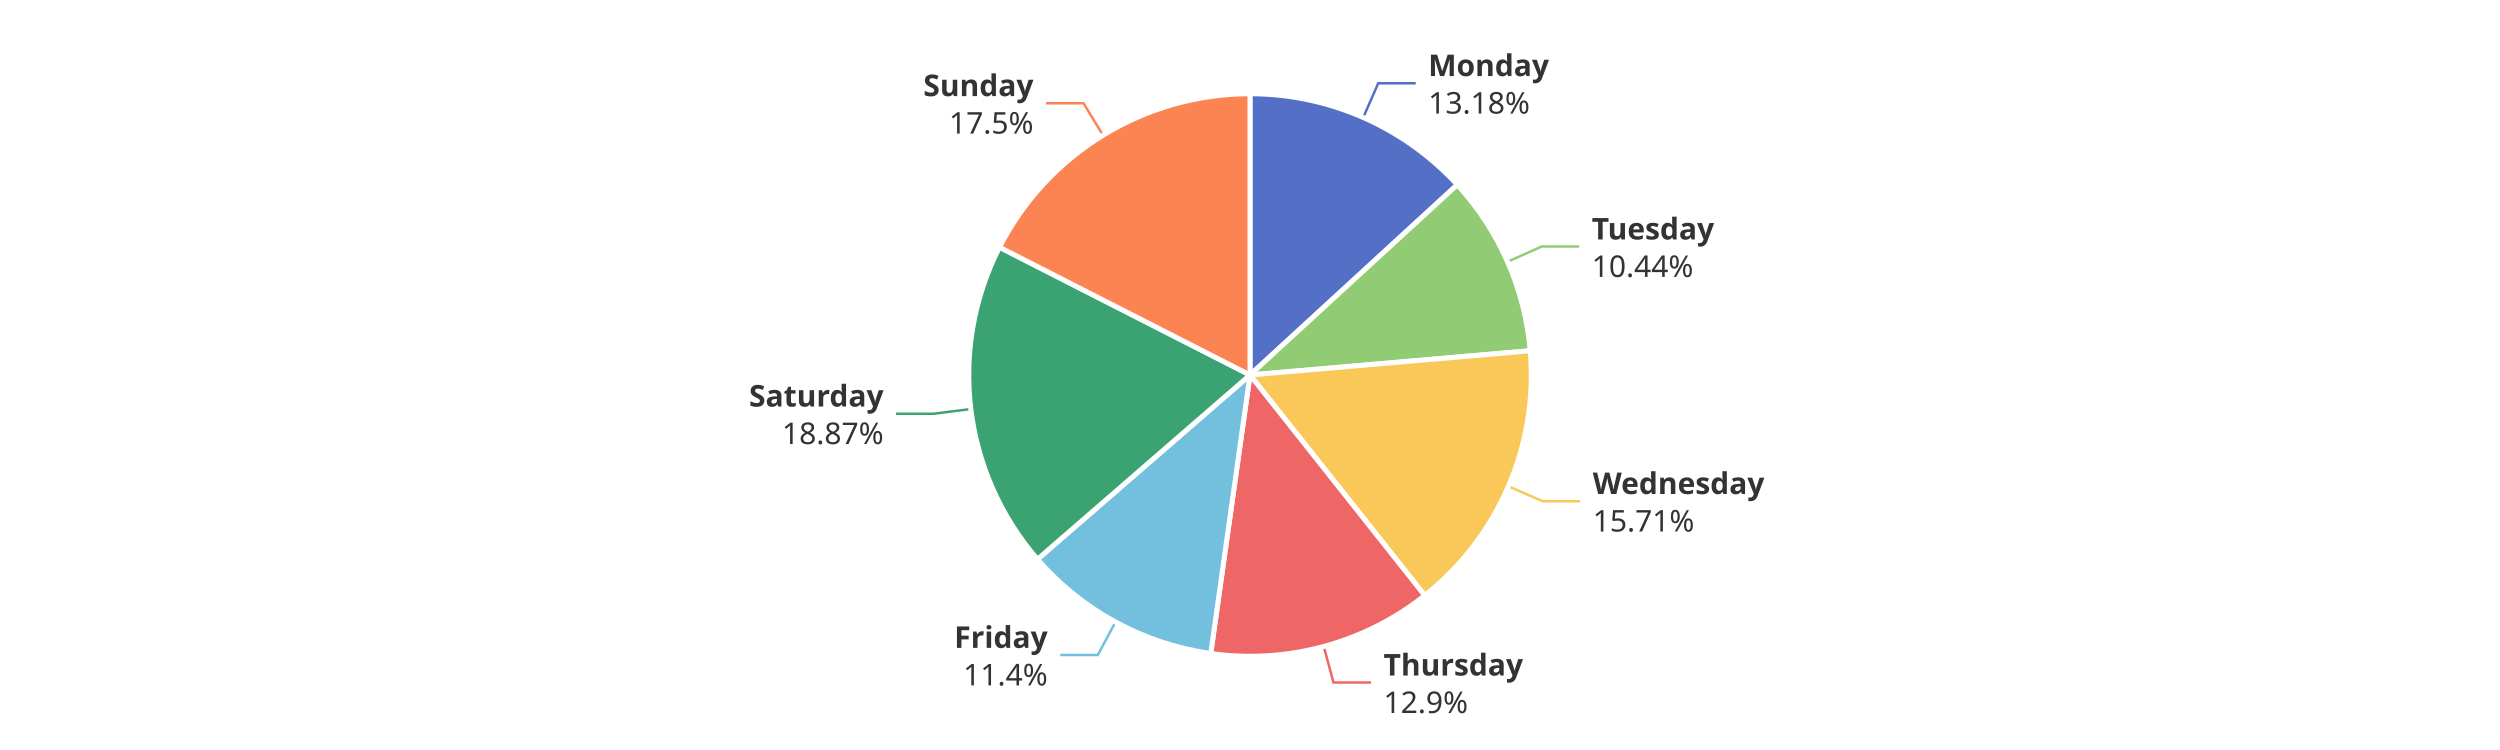
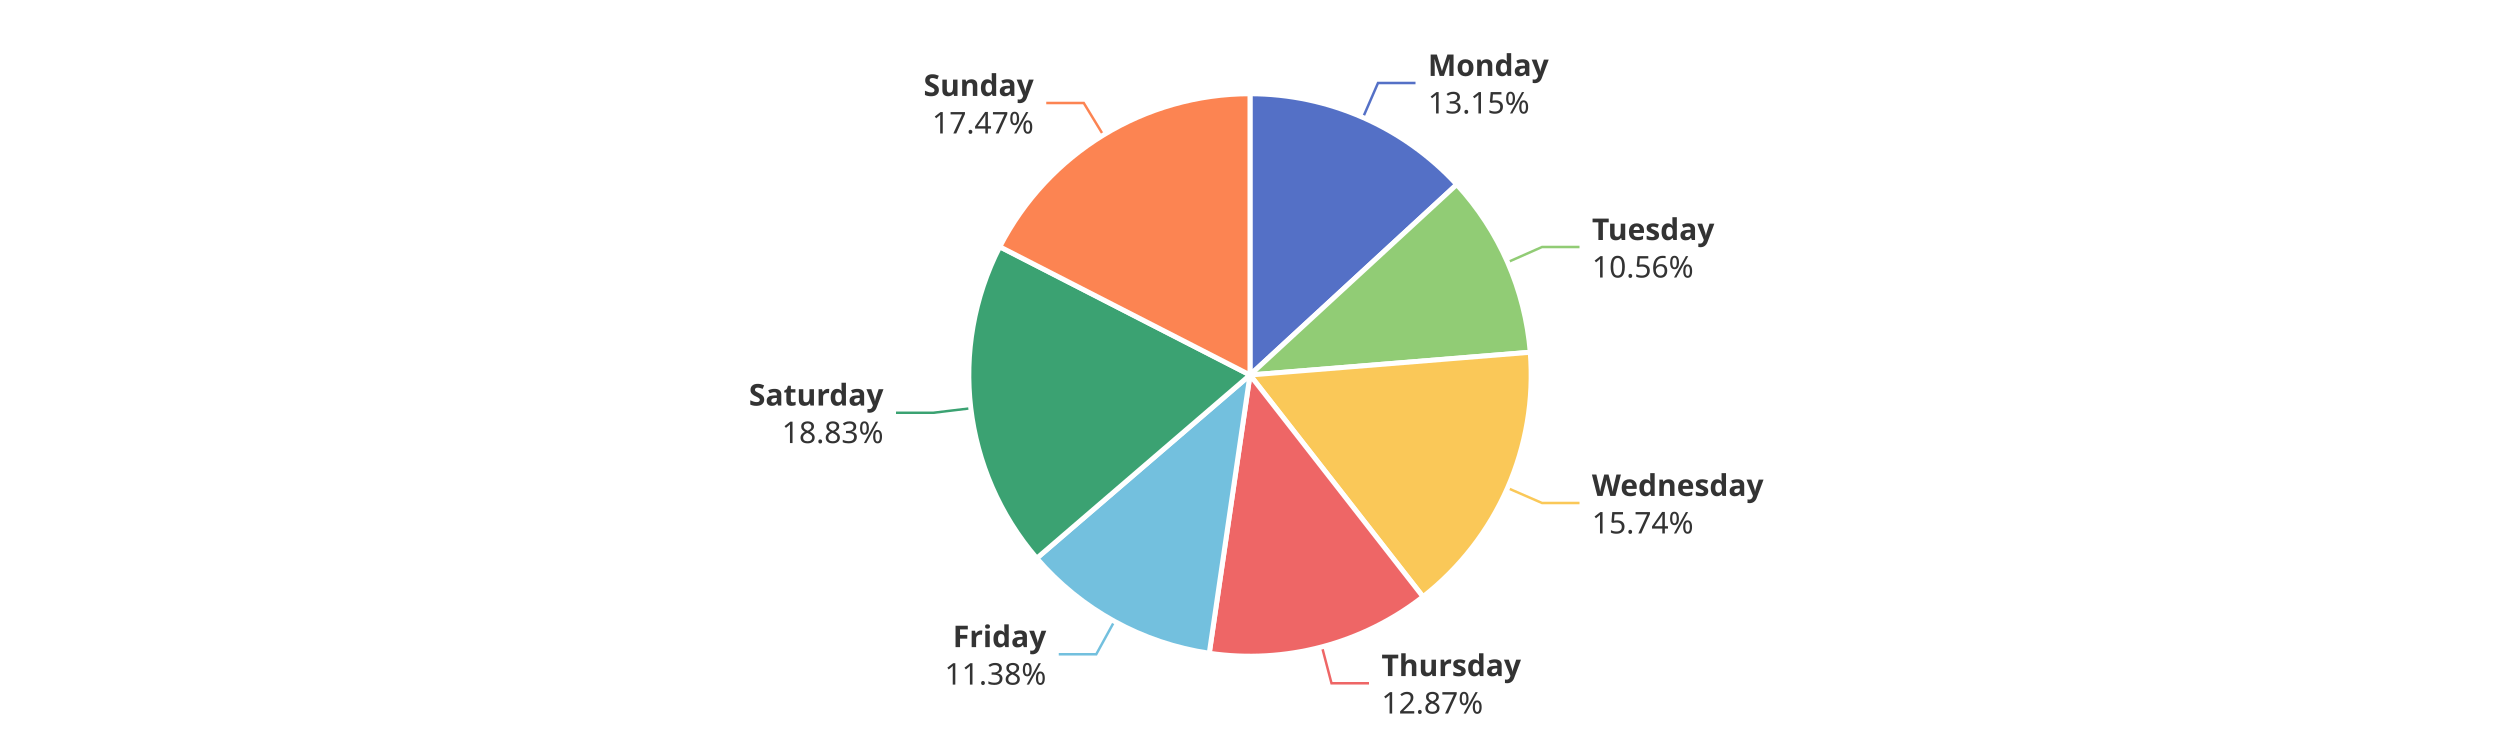
<svg xmlns="http://www.w3.org/2000/svg" width="1000" height="300" version="1.1" baseProfile="full" viewBox="0 0 1000 300">
  <rect width="1000" height="300" x="0" y="0" id="0" fill="#ffffff" />
-   <polyline points="545.3 47 551.3 33.3 566.3 33.3" fill="none" stroke="#5470c6" />
-   <polyline points="603 104.7 616.7 98.6 631.7 98.6" fill="none" stroke="#91cc75" />
-   <polyline points="603.3 194.5 617.1 200.5 632.1 200.5" fill="none" stroke="#fac858" />
-   <polyline points="529.5 258.6 533.4 273 548.4 273" fill="none" stroke="#ee6666" />
-   <polyline points="446.2 248.8 439.1 262 424.1 262" fill="none" stroke="#73c0de" />
-   <polyline points="388.3 163.6 373.4 165.5 358.4 165.5" fill="none" stroke="#3ba272" />
-   <polyline points="441.2 54.1 433.4 41.3 418.4 41.3" fill="none" stroke="#fc8452" />
-   <path d="M500 37.5A112.5 112.5 0 0 1 582.9 73.9L500 150Z" fill="#5470c6" stroke="#fff" stroke-width="2" stroke-linejoin="round" />
-   <path d="M582.9 73.9A112.5 112.5 0 0 1 612.1 140.3L500 150Z" fill="#91cc75" stroke="#fff" stroke-width="2" stroke-linejoin="round" />
-   <path d="M612.1 140.3A112.5 112.5 0 0 1 569.9 238.2L500 150Z" fill="#fac858" stroke="#fff" stroke-width="2" stroke-linejoin="round" />
-   <path d="M569.9 238.2A112.5 112.5 0 0 1 484.3 261.4L500 150Z" fill="#ee6666" stroke="#fff" stroke-width="2" stroke-linejoin="round" />
-   <path d="M484.3 261.4A112.5 112.5 0 0 1 415 223.7L500 150Z" fill="#73c0de" stroke="#fff" stroke-width="2" stroke-linejoin="round" />
-   <path d="M415 223.7A112.5 112.5 0 0 1 399.8 98.9L500 150Z" fill="#3ba272" stroke="#fff" stroke-width="2" stroke-linejoin="round" />
-   <path d="M399.8 98.9A112.5 112.5 0 0 1 500 37.5L500 150Z" fill="#fc8452" stroke="#fff" stroke-width="2" stroke-linejoin="round" />
-   <path d="M0 -15l42.8 0l0 30l-42.8 0Z" transform="translate(571.2972 33.2745)" fill="none" />
-   <text dominant-baseline="central" text-anchor="start" style="font-size:12px;font-family:sans-serif;font-weight:bold;" y="-7.5" transform="translate(571.2972 33.2745)" fill="#333" stroke="rgb(255,255,255)" stroke-width="2" paint-order="stroke" stroke-miterlimit="2">Monday</text>
-   <text dominant-baseline="central" text-anchor="start" style="font-size:12px;font-family:sans-serif;" y="7.5" transform="translate(571.2972 33.2745)" fill="#333" stroke="rgb(255,255,255)" stroke-width="2" paint-order="stroke" stroke-miterlimit="2">13.18%</text>
-   <path d="M0 -15l46.2 0l0 30l-46.2 0Z" transform="translate(636.6932 98.6294)" fill="none" />
-   <text dominant-baseline="central" text-anchor="start" style="font-size:12px;font-family:sans-serif;font-weight:bold;" y="-7.5" transform="translate(636.6932 98.6294)" fill="#333" stroke="rgb(255,255,255)" stroke-width="2" paint-order="stroke" stroke-miterlimit="2">Tuesday</text>
-   <text dominant-baseline="central" text-anchor="start" style="font-size:12px;font-family:sans-serif;" y="7.5" transform="translate(636.6932 98.6294)" fill="#333" stroke="rgb(255,255,255)" stroke-width="2" paint-order="stroke" stroke-miterlimit="2">10.44%</text>
-   <path d="M0 -15l63.6 0l0 30l-63.6 0Z" transform="translate(637.0931 200.4525)" fill="none" />
-   <text dominant-baseline="central" text-anchor="start" style="font-size:12px;font-family:sans-serif;font-weight:bold;" y="-7.5" transform="translate(637.0931 200.4525)" fill="#333" stroke="rgb(255,255,255)" stroke-width="2" paint-order="stroke" stroke-miterlimit="2">Wednesday</text>
-   <text dominant-baseline="central" text-anchor="start" style="font-size:12px;font-family:sans-serif;" y="7.5" transform="translate(637.0931 200.4525)" fill="#333" stroke="rgb(255,255,255)" stroke-width="2" paint-order="stroke" stroke-miterlimit="2">15.71%</text>
-   <path d="M0 -15l50.2 0l0 30l-50.2 0Z" transform="translate(553.4119 273.0443)" fill="none" />
-   <text dominant-baseline="central" text-anchor="start" style="font-size:12px;font-family:sans-serif;font-weight:bold;" y="-7.5" transform="translate(553.4119 273.0443)" fill="#333" stroke="rgb(255,255,255)" stroke-width="2" paint-order="stroke" stroke-miterlimit="2">Thursday</text>
-   <text dominant-baseline="central" text-anchor="start" style="font-size:12px;font-family:sans-serif;" y="7.5" transform="translate(553.4119 273.0443)" fill="#333" stroke="rgb(255,255,255)" stroke-width="2" paint-order="stroke" stroke-miterlimit="2">12.9%</text>
-   <path d="M-34.2 -15l34.2 0l0 30l-34.2 0Z" transform="translate(419.0684 261.9982)" fill="none" />
-   <text dominant-baseline="central" text-anchor="end" style="font-size:12px;font-family:sans-serif;font-weight:bold;" y="-7.5" transform="translate(419.0684 261.9982)" fill="#333" stroke="rgb(255,255,255)" stroke-width="2" paint-order="stroke" stroke-miterlimit="2">Friday</text>
-   <text dominant-baseline="central" text-anchor="end" style="font-size:12px;font-family:sans-serif;" y="7.5" transform="translate(419.0684 261.9982)" fill="#333" stroke="rgb(255,255,255)" stroke-width="2" paint-order="stroke" stroke-miterlimit="2">11.4%</text>
-   <path d="M-48.2 -15l48.2 0l0 30l-48.2 0Z" transform="translate(353.4412 165.4632)" fill="none" />
-   <text dominant-baseline="central" text-anchor="end" style="font-size:12px;font-family:sans-serif;font-weight:bold;" y="-7.5" transform="translate(353.4412 165.4632)" fill="#333" stroke="rgb(255,255,255)" stroke-width="2" paint-order="stroke" stroke-miterlimit="2">Saturday</text>
-   <text dominant-baseline="central" text-anchor="end" style="font-size:12px;font-family:sans-serif;" y="7.5" transform="translate(353.4412 165.4632)" fill="#333" stroke="rgb(255,255,255)" stroke-width="2" paint-order="stroke" stroke-miterlimit="2">18.87%</text>
-   <path d="M-40.9 -15l40.9 0l0 30l-40.9 0Z" transform="translate(413.3814 41.2884)" fill="none" />
-   <text dominant-baseline="central" text-anchor="end" style="font-size:12px;font-family:sans-serif;font-weight:bold;" y="-7.5" transform="translate(413.3814 41.2884)" fill="#333" stroke="rgb(255,255,255)" stroke-width="2" paint-order="stroke" stroke-miterlimit="2">Sunday</text>
-   <text dominant-baseline="central" text-anchor="end" style="font-size:12px;font-family:sans-serif;" y="7.5" transform="translate(413.3814 41.2884)" fill="#333" stroke="rgb(255,255,255)" stroke-width="2" paint-order="stroke" stroke-miterlimit="2">17.5%</text>
+   <polyline points="545.2 47 551.2 33.2 566.2 33.2" fill="none" stroke="#5470c6" />
+   <polyline points="603 104.9 616.8 98.8 631.8 98.8" fill="none" stroke="#91cc75" />
+   <polyline points="603 195.2 616.8 201.2 631.8 201.2" fill="none" stroke="#fac858" />
+   <polyline points="528.8 258.8 532.6 273.3 547.6 273.3" fill="none" stroke="#ee6666" />
+   <polyline points="445.7 248.6 438.5 261.7 423.5 261.7" fill="none" stroke="#73c0de" />
+   <polyline points="388.3 163.3 373.4 165.1 358.4 165.1" fill="none" stroke="#3ba272" />
+   <polyline points="441.3 54 433.5 41.2 418.5 41.2" fill="none" stroke="#fc8452" />
+   <path d="M500 37.5A112.5 112.5 0 0 1 582.7 73.8L500 150Z" fill="#5470c6" stroke="#fff" stroke-width="2" stroke-linejoin="round" />
+   <path d="M582.7 73.8A112.5 112.5 0 0 1 612.1 140.9L500 150Z" fill="#91cc75" stroke="#fff" stroke-width="2" stroke-linejoin="round" />
+   <path d="M612.1 140.9A112.5 112.5 0 0 1 569.2 238.7L500 150Z" fill="#fac858" stroke="#fff" stroke-width="2" stroke-linejoin="round" />
+   <path d="M569.2 238.7A112.5 112.5 0 0 1 483.7 261.3L500 150Z" fill="#ee6666" stroke="#fff" stroke-width="2" stroke-linejoin="round" />
+   <path d="M483.7 261.3A112.5 112.5 0 0 1 414.7 223.3L500 150Z" fill="#73c0de" stroke="#fff" stroke-width="2" stroke-linejoin="round" />
+   <path d="M414.7 223.3A112.5 112.5 0 0 1 399.9 98.7L500 150Z" fill="#3ba272" stroke="#fff" stroke-width="2" stroke-linejoin="round" />
+   <path d="M399.9 98.7A112.5 112.5 0 0 1 500 37.5L500 150Z" fill="#fc8452" stroke="#fff" stroke-width="2" stroke-linejoin="round" />
+   <path d="M0 -15l42.8 0l0 30l-42.8 0Z" transform="translate(571.1872 33.2262)" fill="none" />
+   <text dominant-baseline="central" text-anchor="start" style="font-size:12px;font-family:sans-serif;font-weight:bold;" y="-7.5" transform="translate(571.1872 33.2262)" fill="#333" stroke="rgb(255,255,255)" stroke-width="2" paint-order="stroke" stroke-miterlimit="2">Monday</text>
+   <text dominant-baseline="central" text-anchor="start" style="font-size:12px;font-family:sans-serif;" y="7.5" transform="translate(571.1872 33.2262)" fill="#333" stroke="rgb(255,255,255)" stroke-width="2" paint-order="stroke" stroke-miterlimit="2">13.15%</text>
+   <path d="M0 -15l46.2 0l0 30l-46.2 0Z" transform="translate(636.7899 98.8495)" fill="none" />
+   <text dominant-baseline="central" text-anchor="start" style="font-size:12px;font-family:sans-serif;font-weight:bold;" y="-7.5" transform="translate(636.7899 98.8495)" fill="#333" stroke="rgb(255,255,255)" stroke-width="2" paint-order="stroke" stroke-miterlimit="2">Tuesday</text>
+   <text dominant-baseline="central" text-anchor="start" style="font-size:12px;font-family:sans-serif;" y="7.5" transform="translate(636.7899 98.8495)" fill="#333" stroke="rgb(255,255,255)" stroke-width="2" paint-order="stroke" stroke-miterlimit="2">10.56%</text>
+   <path d="M0 -15l63.6 0l0 30l-63.6 0Z" transform="translate(636.7577 201.2239)" fill="none" />
+   <text dominant-baseline="central" text-anchor="start" style="font-size:12px;font-family:sans-serif;font-weight:bold;" y="-7.5" transform="translate(636.7577 201.2239)" fill="#333" stroke="rgb(255,255,255)" stroke-width="2" paint-order="stroke" stroke-miterlimit="2">Wednesday</text>
+   <text dominant-baseline="central" text-anchor="start" style="font-size:12px;font-family:sans-serif;" y="7.5" transform="translate(636.7577 201.2239)" fill="#333" stroke="rgb(255,255,255)" stroke-width="2" paint-order="stroke" stroke-miterlimit="2">15.74%</text>
+   <path d="M0 -15l50.2 0l0 30l-50.2 0Z" transform="translate(552.5995 273.262)" fill="none" />
+   <text dominant-baseline="central" text-anchor="start" style="font-size:12px;font-family:sans-serif;font-weight:bold;" y="-7.5" transform="translate(552.5995 273.262)" fill="#333" stroke="rgb(255,255,255)" stroke-width="2" paint-order="stroke" stroke-miterlimit="2">Thursday</text>
+   <text dominant-baseline="central" text-anchor="start" style="font-size:12px;font-family:sans-serif;" y="7.5" transform="translate(552.5995 273.262)" fill="#333" stroke="rgb(255,255,255)" stroke-width="2" paint-order="stroke" stroke-miterlimit="2">12.87%</text>
+   <path d="M-40.9 -15l40.9 0l0 30l-40.9 0Z" transform="translate(418.5062 261.6905)" fill="none" />
+   <text dominant-baseline="central" text-anchor="end" style="font-size:12px;font-family:sans-serif;font-weight:bold;" y="-7.5" transform="translate(418.5062 261.6905)" fill="#333" stroke="rgb(255,255,255)" stroke-width="2" paint-order="stroke" stroke-miterlimit="2">Friday</text>
+   <text dominant-baseline="central" text-anchor="end" style="font-size:12px;font-family:sans-serif;" y="7.5" transform="translate(418.5062 261.6905)" fill="#333" stroke="rgb(255,255,255)" stroke-width="2" paint-order="stroke" stroke-miterlimit="2">11.38%</text>
+   <path d="M-48.2 -15l48.2 0l0 30l-48.2 0Z" transform="translate(353.3932 165.0656)" fill="none" />
+   <text dominant-baseline="central" text-anchor="end" style="font-size:12px;font-family:sans-serif;font-weight:bold;" y="-7.5" transform="translate(353.3932 165.0656)" fill="#333" stroke="rgb(255,255,255)" stroke-width="2" paint-order="stroke" stroke-miterlimit="2">Saturday</text>
+   <text dominant-baseline="central" text-anchor="end" style="font-size:12px;font-family:sans-serif;" y="7.5" transform="translate(353.3932 165.0656)" fill="#333" stroke="rgb(255,255,255)" stroke-width="2" paint-order="stroke" stroke-miterlimit="2">18.83%</text>
+   <path d="M-40.9 -15l40.9 0l0 30l-40.9 0Z" transform="translate(413.4839 41.2256)" fill="none" />
+   <text dominant-baseline="central" text-anchor="end" style="font-size:12px;font-family:sans-serif;font-weight:bold;" y="-7.5" transform="translate(413.4839 41.2256)" fill="#333" stroke="rgb(255,255,255)" stroke-width="2" paint-order="stroke" stroke-miterlimit="2">Sunday</text>
+   <text dominant-baseline="central" text-anchor="end" style="font-size:12px;font-family:sans-serif;" y="7.5" transform="translate(413.4839 41.2256)" fill="#333" stroke="rgb(255,255,255)" stroke-width="2" paint-order="stroke" stroke-miterlimit="2">17.47%</text>
</svg>
